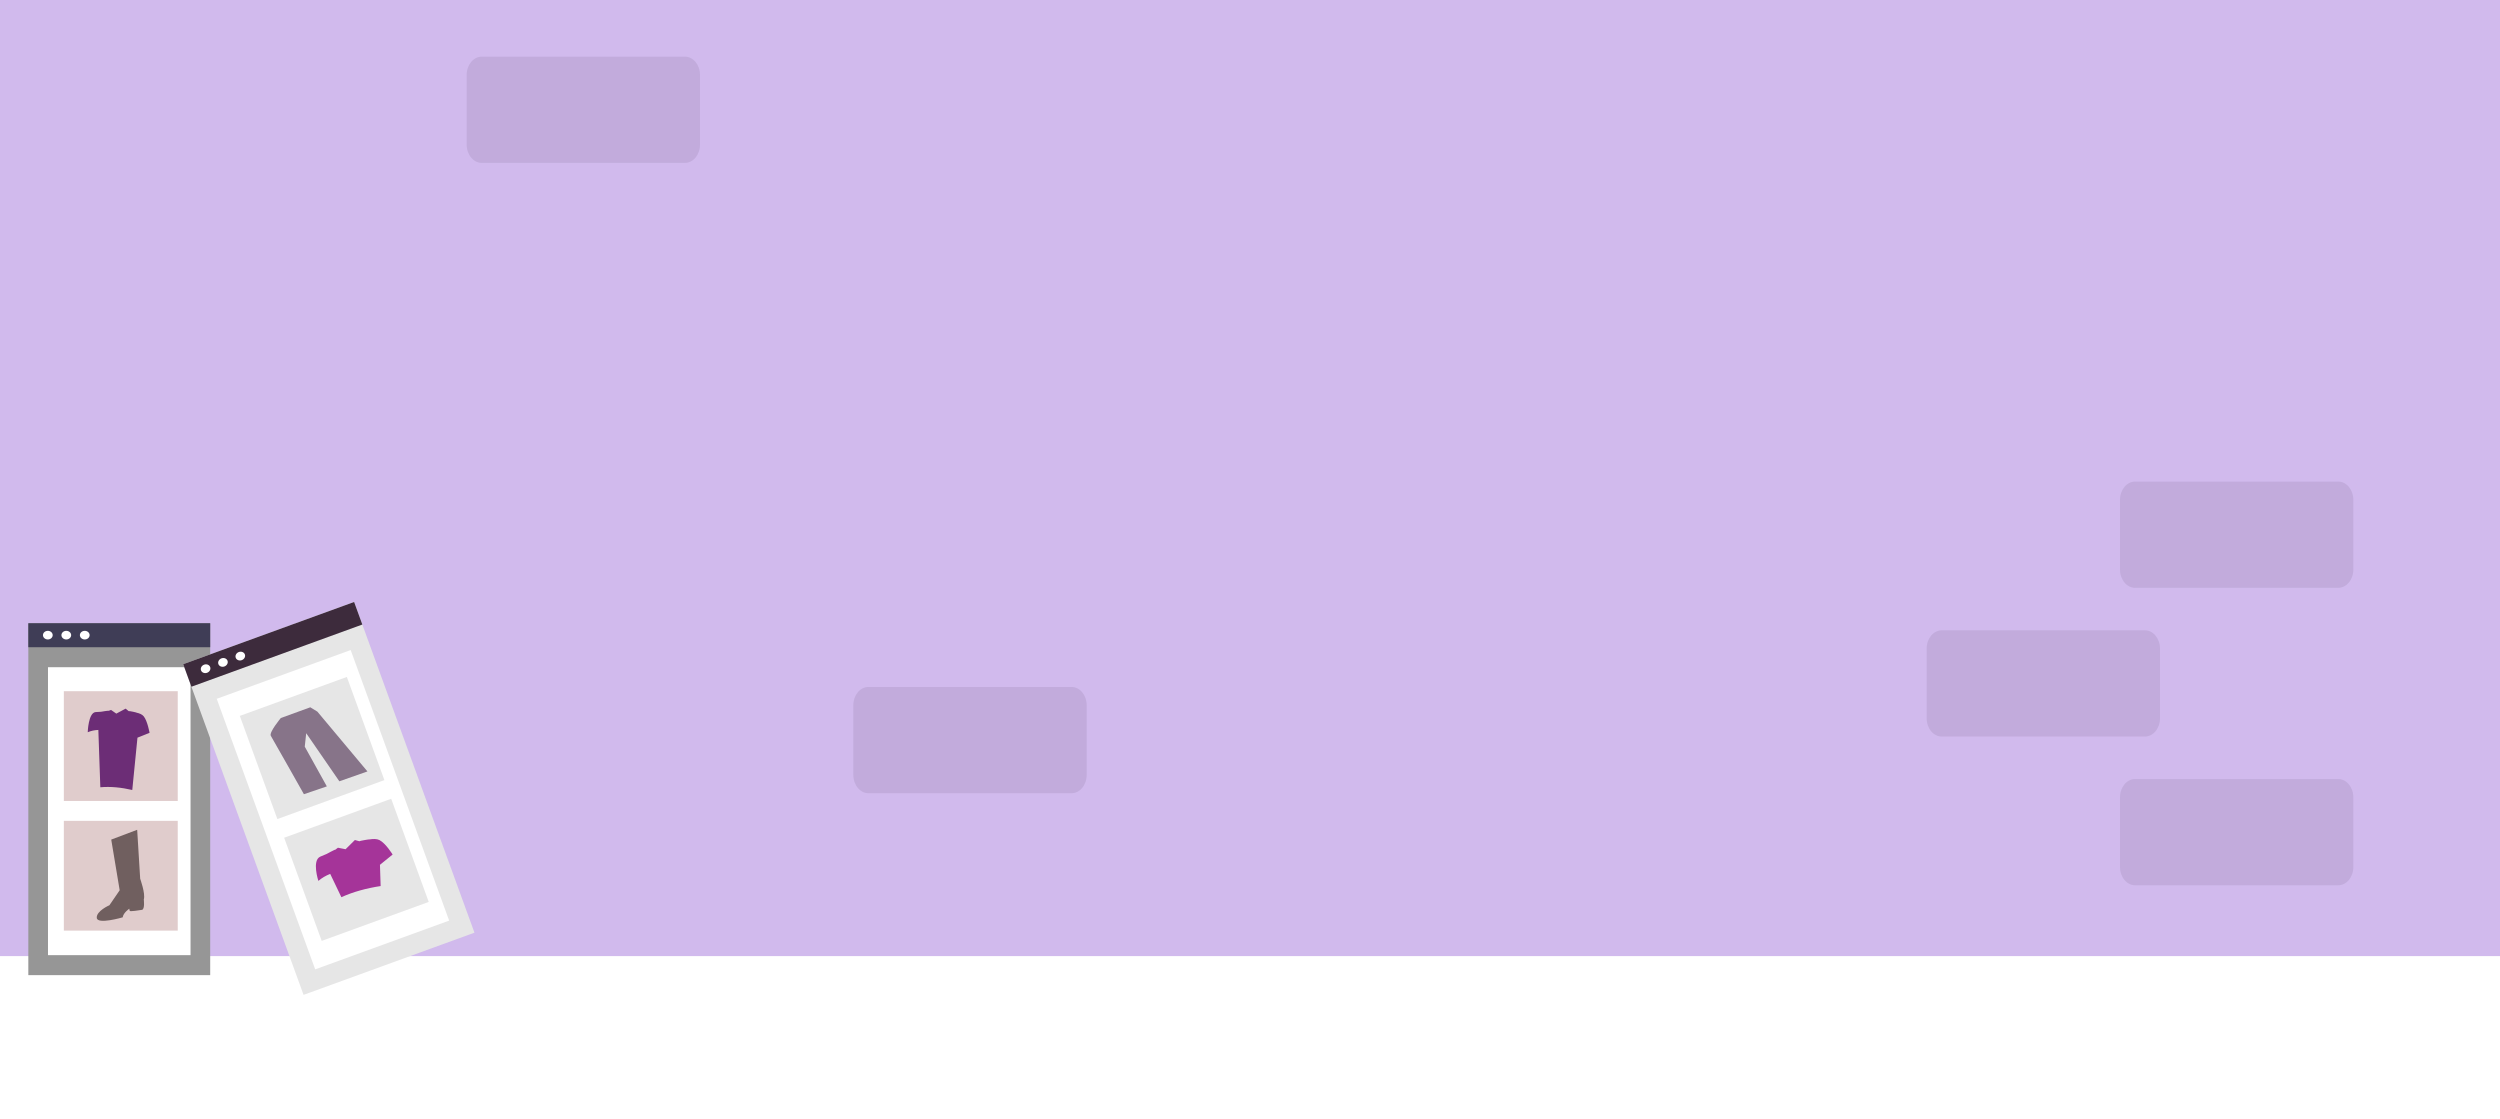
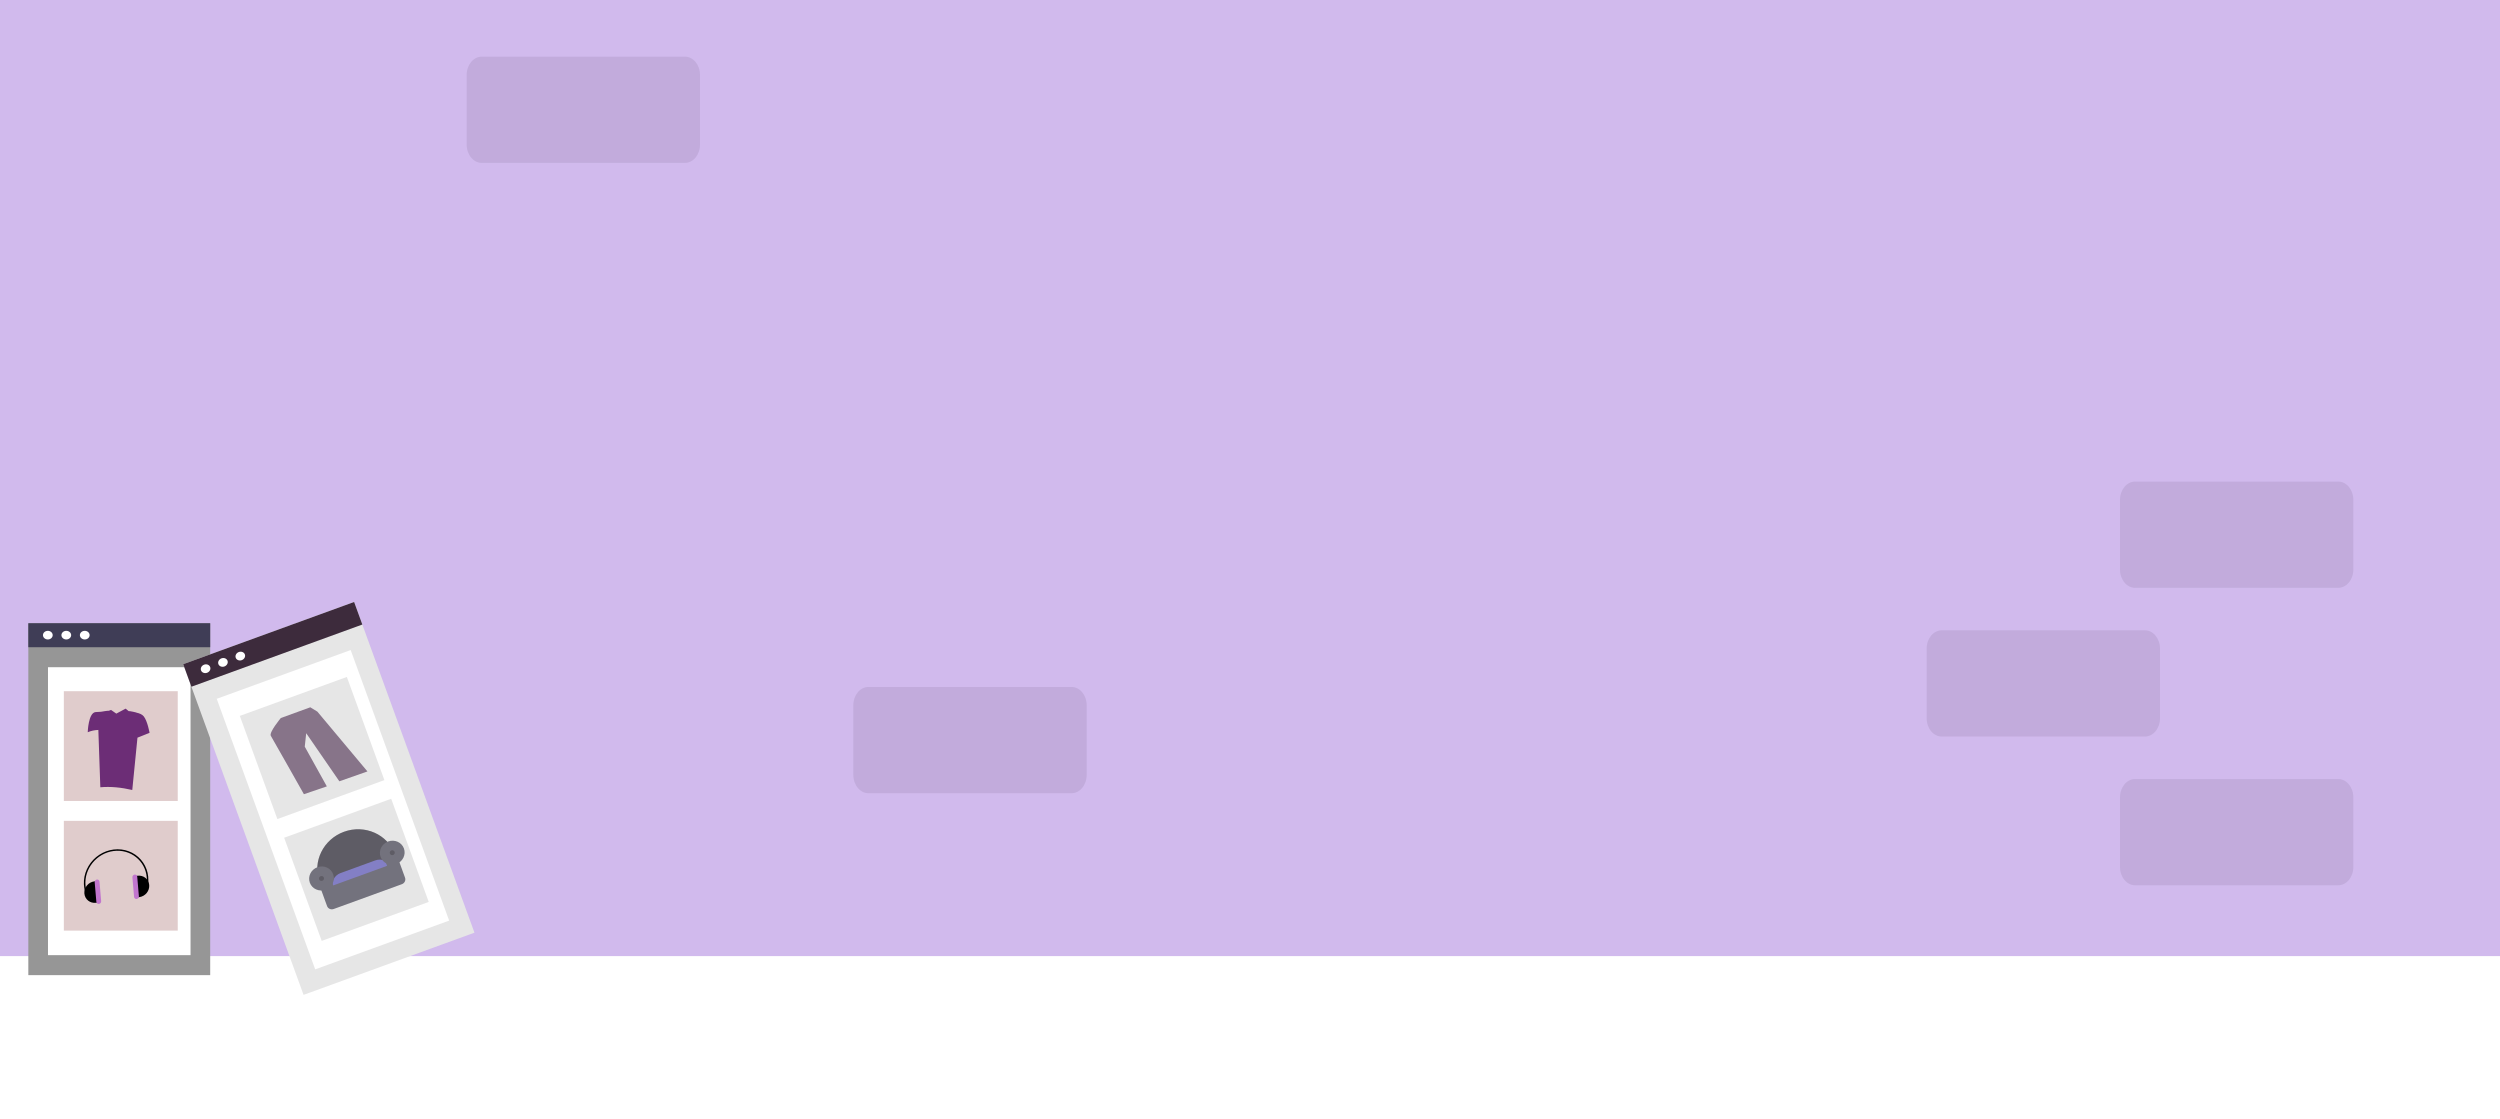
<svg xmlns="http://www.w3.org/2000/svg" width="353" height="158" viewBox="0 0 353 158" fill="none">
  <rect width="353" height="158" fill="white" />
  <g opacity="0.9">
    <rect width="353" height="135" fill="#CCB3EB" />
    <path opacity="0.1" d="M96.711 8H68.022C66.847 8 65.893 9.157 65.893 10.585V20.415C65.893 21.843 66.847 23 68.022 23H96.711C97.887 23 98.84 21.843 98.84 20.415V10.585C98.84 9.157 97.887 8 96.711 8Z" fill="#1E0728" />
    <path opacity="0.1" d="M302.863 89H274.175C272.999 89 272.045 90.157 272.045 91.585V101.415C272.045 102.843 272.999 104 274.175 104H302.863C304.039 104 304.992 102.843 304.992 101.415V91.585C304.992 90.157 304.039 89 302.863 89Z" fill="#1E0728" />
    <path opacity="0.1" d="M330.161 68H301.473C300.297 68 299.344 69.157 299.344 70.585V80.415C299.344 81.843 300.297 83 301.473 83H330.161C331.337 83 332.291 81.843 332.291 80.415V70.585C332.291 69.157 331.337 68 330.161 68Z" fill="#1E0728" />
    <path opacity="0.1" d="M330.161 110H301.473C300.297 110 299.344 111.157 299.344 112.585V122.415C299.344 123.843 300.297 125 301.473 125H330.161C331.337 125 332.291 123.843 332.291 122.415V112.585C332.291 111.157 331.337 110 330.161 110Z" fill="#1E0728" />
    <path opacity="0.1" d="M151.308 97H122.62C121.444 97 120.491 98.157 120.491 99.585V109.415C120.491 110.843 121.444 112 122.62 112H151.308C152.484 112 153.437 110.843 153.437 109.415V99.585C153.437 98.157 152.484 97 151.308 97Z" fill="#1E0728" />
  </g>
  <path d="M29.68 88H4V137.69H29.68V88Z" fill="#969696" />
  <path d="M26.904 94.211H6.776L6.776 134.867H26.904L26.904 94.211Z" fill="white" />
  <path d="M29.68 88H4V91.388H29.68V88Z" fill="#3F3D56" />
  <path d="M6.754 90.293C7.133 90.293 7.44 90.02 7.44 89.683C7.44 89.346 7.133 89.073 6.754 89.073C6.374 89.073 6.067 89.346 6.067 89.683C6.067 90.02 6.374 90.293 6.754 90.293Z" fill="white" />
  <path d="M9.36 90.293C9.739 90.293 10.047 90.02 10.047 89.683C10.047 89.346 9.739 89.073 9.36 89.073C8.981 89.073 8.673 89.346 8.673 89.683C8.673 90.02 8.981 90.293 9.36 90.293Z" fill="white" />
  <path d="M11.967 90.293C12.346 90.293 12.654 90.02 12.654 89.683C12.654 89.346 12.346 89.073 11.967 89.073C11.588 89.073 11.28 89.346 11.28 89.683C11.28 90.02 11.588 90.293 11.967 90.293Z" fill="white" />
  <path d="M25.097 97.596H9.014L9.014 113.096H25.097V97.596Z" fill="#E0CCCC" />
  <path d="M25.097 115.902H9.014L9.014 131.402H25.097V115.902Z" fill="#E0CCCC" />
  <path d="M20.295 101.147C20.071 100.869 19.685 100.719 19.314 100.638C19.325 100.603 18.187 100.361 18.168 100.411L17.739 100.058L16.421 100.764L15.681 100.244L15.336 100.37C15.35 100.308 14.268 100.501 14.268 100.501C14.062 100.508 13.798 100.522 13.502 100.545C12.467 100.627 12.388 103.392 12.388 103.392C12.864 103.191 13.372 103.081 13.886 103.068L14.166 111.162C15.604 111.035 17.113 111.183 18.677 111.546L19.41 104.159L21.118 103.474C21.118 103.474 20.826 101.804 20.295 101.147Z" fill="#6C2D76" />
-   <path d="M15.707 118.55L19.369 117.167L19.794 124.078C19.794 124.078 20.561 126.192 20.305 127.005C20.305 127.005 20.476 128.387 20.05 128.469C19.624 128.55 18.432 128.713 18.347 128.631C18.262 128.55 18.262 128.306 18.262 128.306C18.262 128.306 17.41 128.875 17.325 129.526C17.325 129.526 13.749 130.583 13.664 129.607C13.578 128.631 15.452 127.818 15.452 127.818L16.899 125.704L15.707 118.55Z" fill="#705F5F" />
  <path d="M50 85L25.868 93.783L42.863 140.476L66.995 131.693L50 85Z" fill="#E6E6E6" />
  <path d="M49.516 91.786L30.601 98.67L44.506 136.873L63.42 129.989L49.516 91.786Z" fill="white" />
  <path d="M50 85L25.868 93.783L27.027 96.967L51.159 88.184L50 85Z" fill="#3D2B3C" />
  <path d="M29.24 94.996C29.596 94.867 29.792 94.505 29.676 94.188C29.561 93.871 29.179 93.72 28.822 93.85C28.466 93.979 28.27 94.341 28.386 94.658C28.501 94.974 28.883 95.126 29.24 94.996Z" fill="white" />
  <path d="M31.689 94.105C32.046 93.975 32.241 93.613 32.126 93.296C32.011 92.98 31.628 92.828 31.272 92.958C30.916 93.088 30.72 93.45 30.835 93.766C30.95 94.083 31.333 94.234 31.689 94.105Z" fill="white" />
  <path d="M34.139 93.213C34.495 93.083 34.691 92.721 34.576 92.405C34.46 92.088 34.078 91.937 33.722 92.066C33.365 92.196 33.17 92.558 33.285 92.875C33.4 93.191 33.782 93.343 34.139 93.213Z" fill="white" />
  <path d="M48.975 95.584L33.862 101.085L39.163 115.651L54.276 110.15L48.975 95.584Z" fill="#E6E6E6" />
  <path d="M39.652 101.385C39.652 101.385 37.95 103.429 38.24 103.898C38.53 104.367 42.911 112.142 42.911 112.142L46.149 111.038L43.032 105.427L43.236 103.528L47.916 110.32L51.883 108.926L44.812 100.481L43.814 99.87L39.652 101.385Z" fill="#877489" />
  <path d="M55.236 112.786L40.123 118.287L45.424 132.852L60.537 127.352L55.236 112.786Z" fill="#E6E6E6" />
-   <path d="M53.579 118.619C53.206 118.43 52.688 118.444 52.213 118.521C52.214 118.481 50.759 118.727 50.755 118.787L50.109 118.61L48.796 119.912L47.714 119.699L47.349 119.979C47.342 119.908 46.119 120.579 46.119 120.579C45.874 120.677 45.563 120.806 45.218 120.959C44.01 121.495 44.952 124.381 44.952 124.381C45.447 123.966 46.014 123.631 46.625 123.394L48.201 126.683C49.876 125.924 51.739 125.419 53.747 125.111L53.65 122.111L55.438 120.66C55.438 120.66 54.462 119.065 53.579 118.619Z" fill="#A53499" />
+   <path d="M45.495 125.574L56.157 121.693L55.775 120.644C54.743 117.809 51.512 116.373 48.573 117.443C45.633 118.513 44.081 121.69 45.113 124.524L45.495 125.574Z" fill="#73727D" />
+   <path opacity="0.2" d="M45.495 125.574L56.157 121.693L55.775 120.644C54.743 117.809 51.512 116.373 48.573 117.443C45.633 118.513 44.081 121.69 45.113 124.524L45.495 125.574Z" fill="#0B0303" />
+   <path d="M47.009 125.434L55.214 122.448C55.055 122.034 54.734 121.702 54.32 121.522C53.906 121.342 53.432 121.329 53 121.486L48.087 123.274C47.656 123.432 47.301 123.746 47.1 124.15C46.898 124.554 46.865 125.015 47.009 125.434V125.434Z" fill="#837FC5" />
+   <path d="M45.973 125.628C46.883 125.297 47.361 124.318 47.042 123.441C46.723 122.564 45.727 122.121 44.817 122.452C43.908 122.783 43.429 123.763 43.749 124.64C44.068 125.517 45.064 125.959 45.973 125.628Z" fill="#73727D" />
+   <path d="M55.965 121.992C56.875 121.661 57.353 120.681 57.034 119.804C56.715 118.927 55.719 118.485 54.809 118.816C53.9 119.147 53.421 120.126 53.74 121.003C54.06 121.88 55.056 122.323 55.965 121.992Z" fill="#73727D" />
+   <path d="M54.439 121.663L54.655 122.255L47.049 125.023L46.834 124.431L45.131 125.051L46.181 127.937C46.246 128.114 46.38 128.257 46.556 128.335C46.731 128.413 46.932 128.419 47.116 128.352L56.743 124.848C56.834 124.815 56.918 124.765 56.989 124.701C57.061 124.637 57.12 124.56 57.161 124.475C57.203 124.389 57.227 124.297 57.232 124.204C57.238 124.11 57.224 124.017 57.192 123.93L56.142 121.044L54.439 121.663Z" fill="#73727D" />
+   <path opacity="0.2" d="M45.513 124.363C45.698 124.296 45.795 124.097 45.73 123.918C45.665 123.74 45.463 123.65 45.278 123.717C45.093 123.785 44.995 123.984 45.06 124.162C45.125 124.341 45.328 124.431 45.513 124.363Z" fill="#0B0303" />
+   <path opacity="0.2" d="M55.505 120.727C55.69 120.659 55.787 120.46 55.722 120.282C55.657 120.103 55.455 120.013 55.27 120.081C55.085 120.148 54.987 120.347 55.052 120.526C55.117 120.704 55.32 120.794 55.505 120.727Z" fill="#0B0303" />
+   <path d="M20.808 125.366L20.6 125.323C20.721 124.849 20.762 124.361 20.72 123.881C20.52 121.52 18.416 119.853 16.031 120.164C13.646 120.476 11.87 122.651 12.071 125.012C12.108 125.462 12.218 125.9 12.394 126.309L12.196 126.401C11.916 125.752 11.799 125.039 11.854 124.32C11.909 123.601 12.135 122.897 12.512 122.267C12.89 121.637 13.409 121.098 14.026 120.695C14.643 120.292 15.341 120.037 16.062 119.95C16.782 119.864 17.505 119.948 18.171 120.197C18.836 120.446 19.425 120.851 19.889 121.38C20.353 121.909 20.678 122.547 20.838 123.24C20.998 123.933 20.987 124.662 20.808 125.366V125.366Z" fill="black" />
+   <path d="M13.31 124.451C12.905 124.504 12.531 124.714 12.269 125.035C12.007 125.355 11.879 125.761 11.913 126.161C11.947 126.562 12.14 126.925 12.451 127.171C12.761 127.417 13.162 127.525 13.567 127.472L13.946 127.423L13.689 124.401L13.31 124.451Z" fill="black" />
+   <path d="M13.681 124.188C13.591 124.2 13.507 124.247 13.449 124.319C13.39 124.39 13.362 124.48 13.369 124.57L13.605 127.341C13.613 127.43 13.656 127.511 13.725 127.566C13.794 127.621 13.884 127.645 13.974 127.633C14.064 127.621 14.148 127.575 14.206 127.503C14.264 127.432 14.293 127.341 14.285 127.252L14.05 124.481C14.042 124.391 13.999 124.311 13.93 124.256C13.861 124.201 13.771 124.177 13.681 124.188Z" fill="#C175CD" />
+   <path d="M19.292 126.724L19.671 126.674C20.075 126.621 20.45 126.411 20.712 126.091C20.974 125.77 21.102 125.365 21.068 124.964C21.051 124.766 20.995 124.574 20.903 124.401C20.81 124.228 20.684 124.076 20.53 123.954C20.22 123.708 19.818 123.6 19.414 123.653L19.035 123.702L19.292 126.724Z" fill="black" />
+   <path d="M19.007 123.492C18.917 123.504 18.833 123.551 18.775 123.622C18.716 123.694 18.688 123.784 18.695 123.873L18.931 126.645C18.939 126.734 18.982 126.815 19.051 126.869C19.12 126.924 19.21 126.948 19.3 126.937C19.39 126.925 19.474 126.878 19.532 126.807C19.59 126.735 19.619 126.645 19.611 126.556L19.376 123.784C19.368 123.695 19.325 123.614 19.256 123.559C19.187 123.505 19.097 123.48 19.007 123.492V123.492Z" fill="#C175CD" />
</svg>
